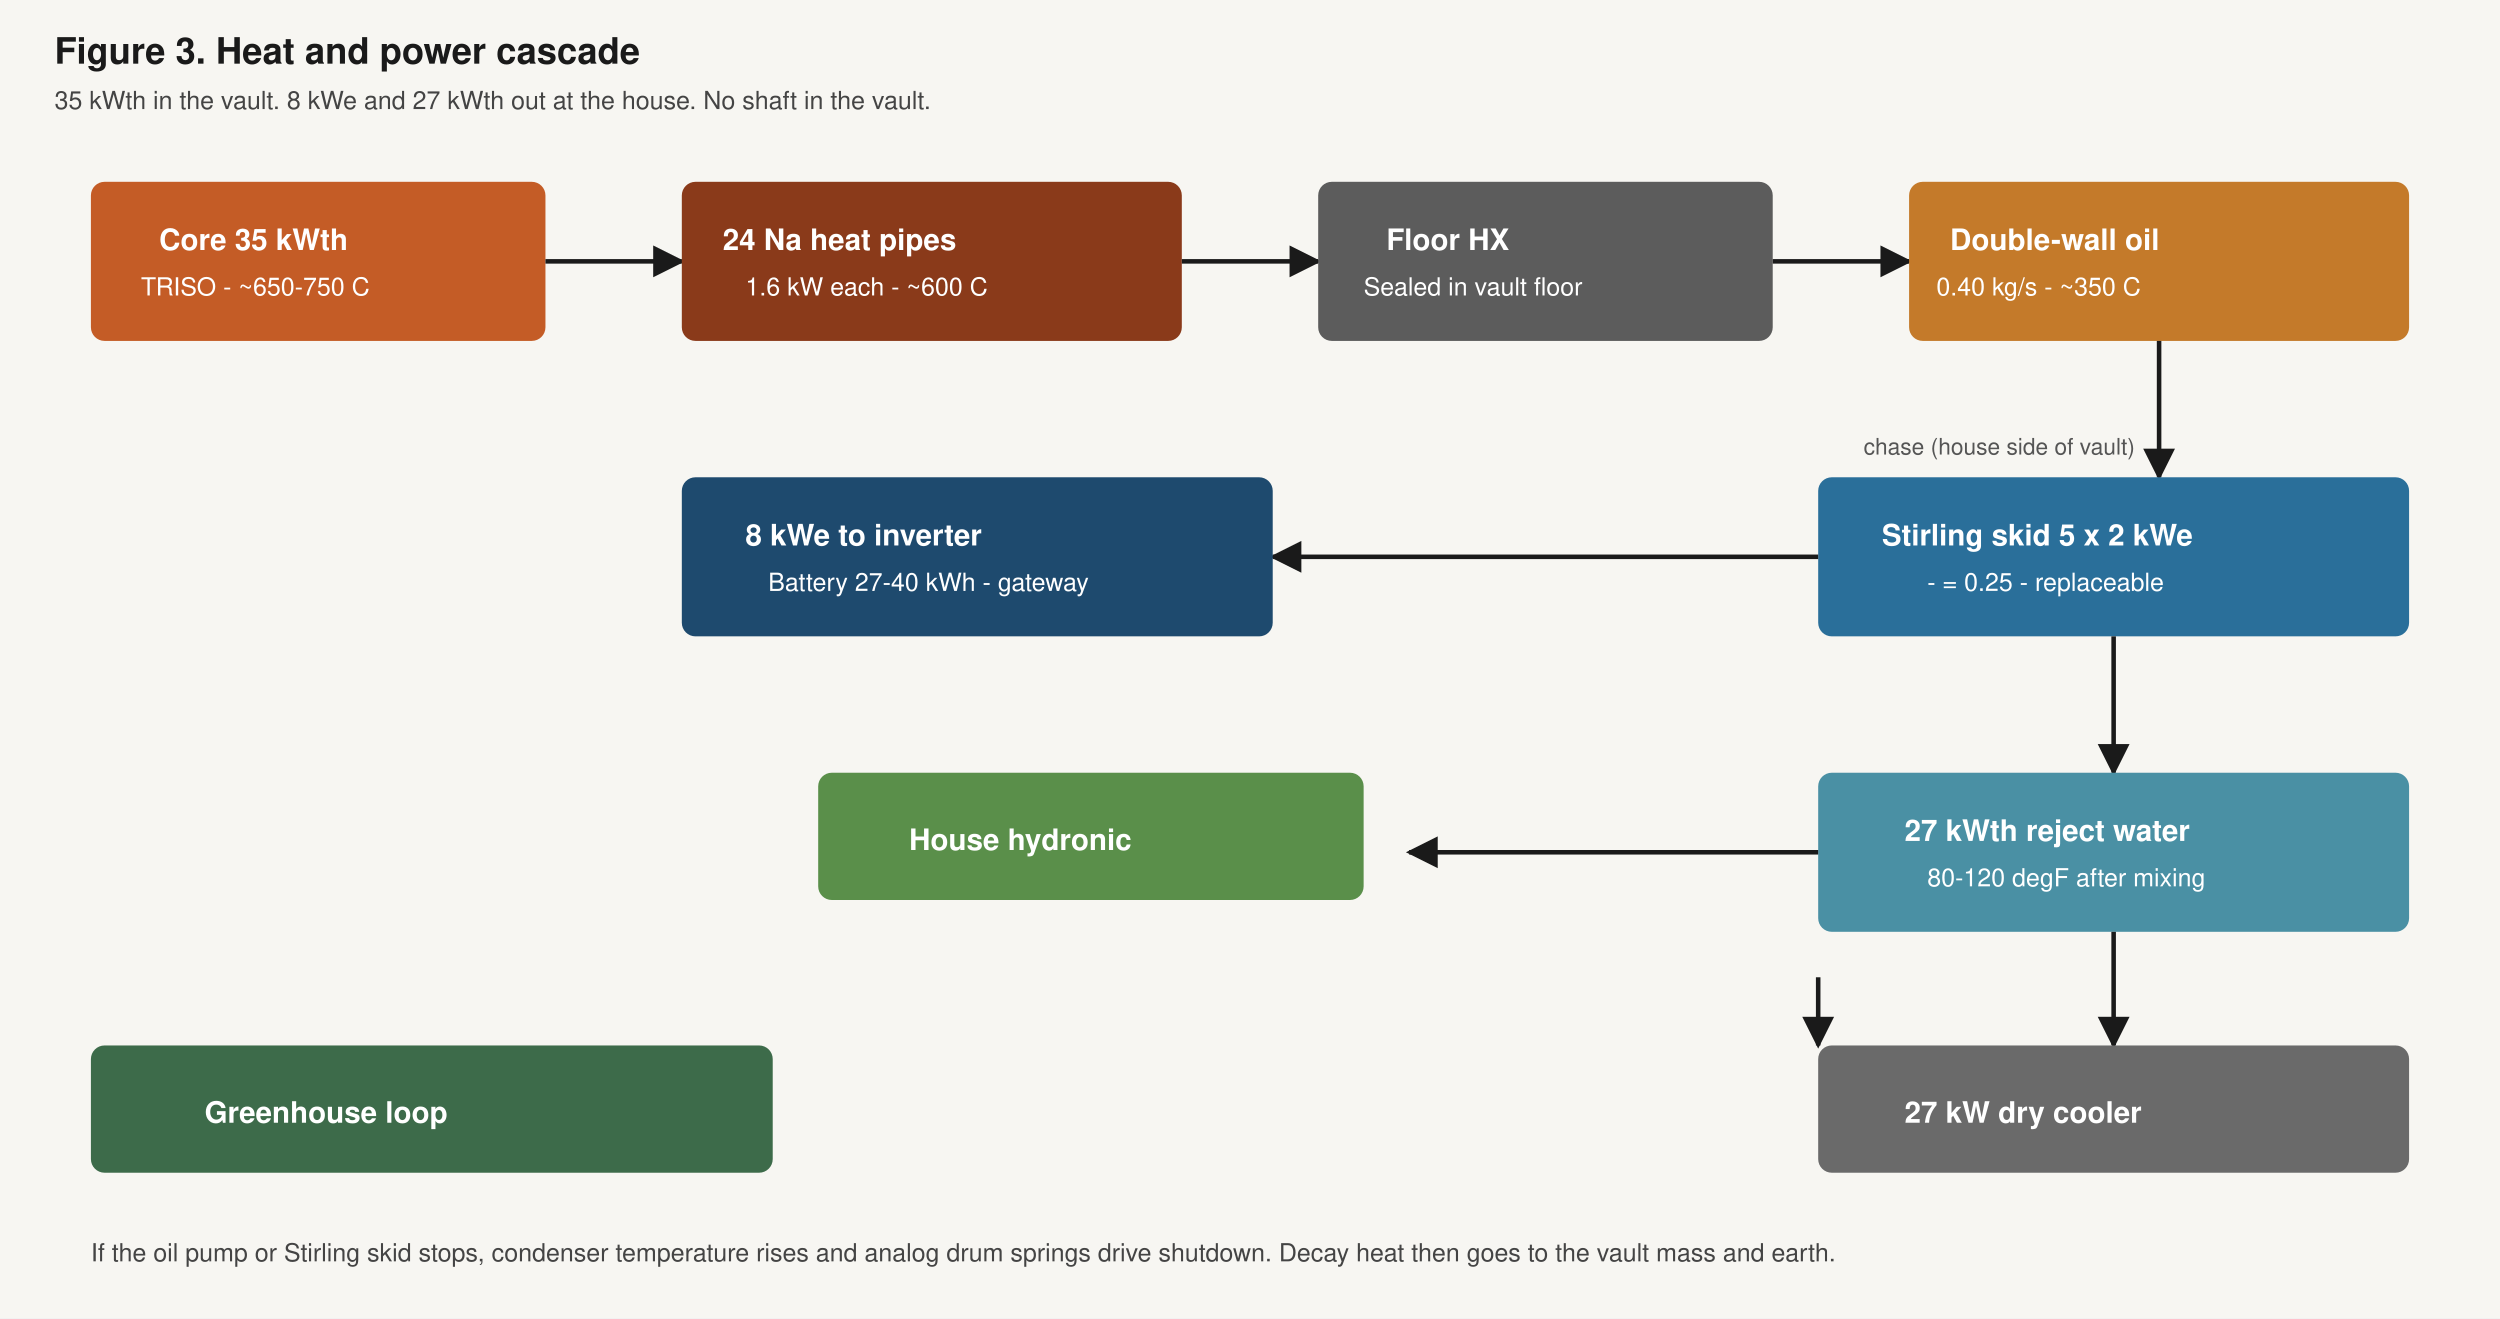
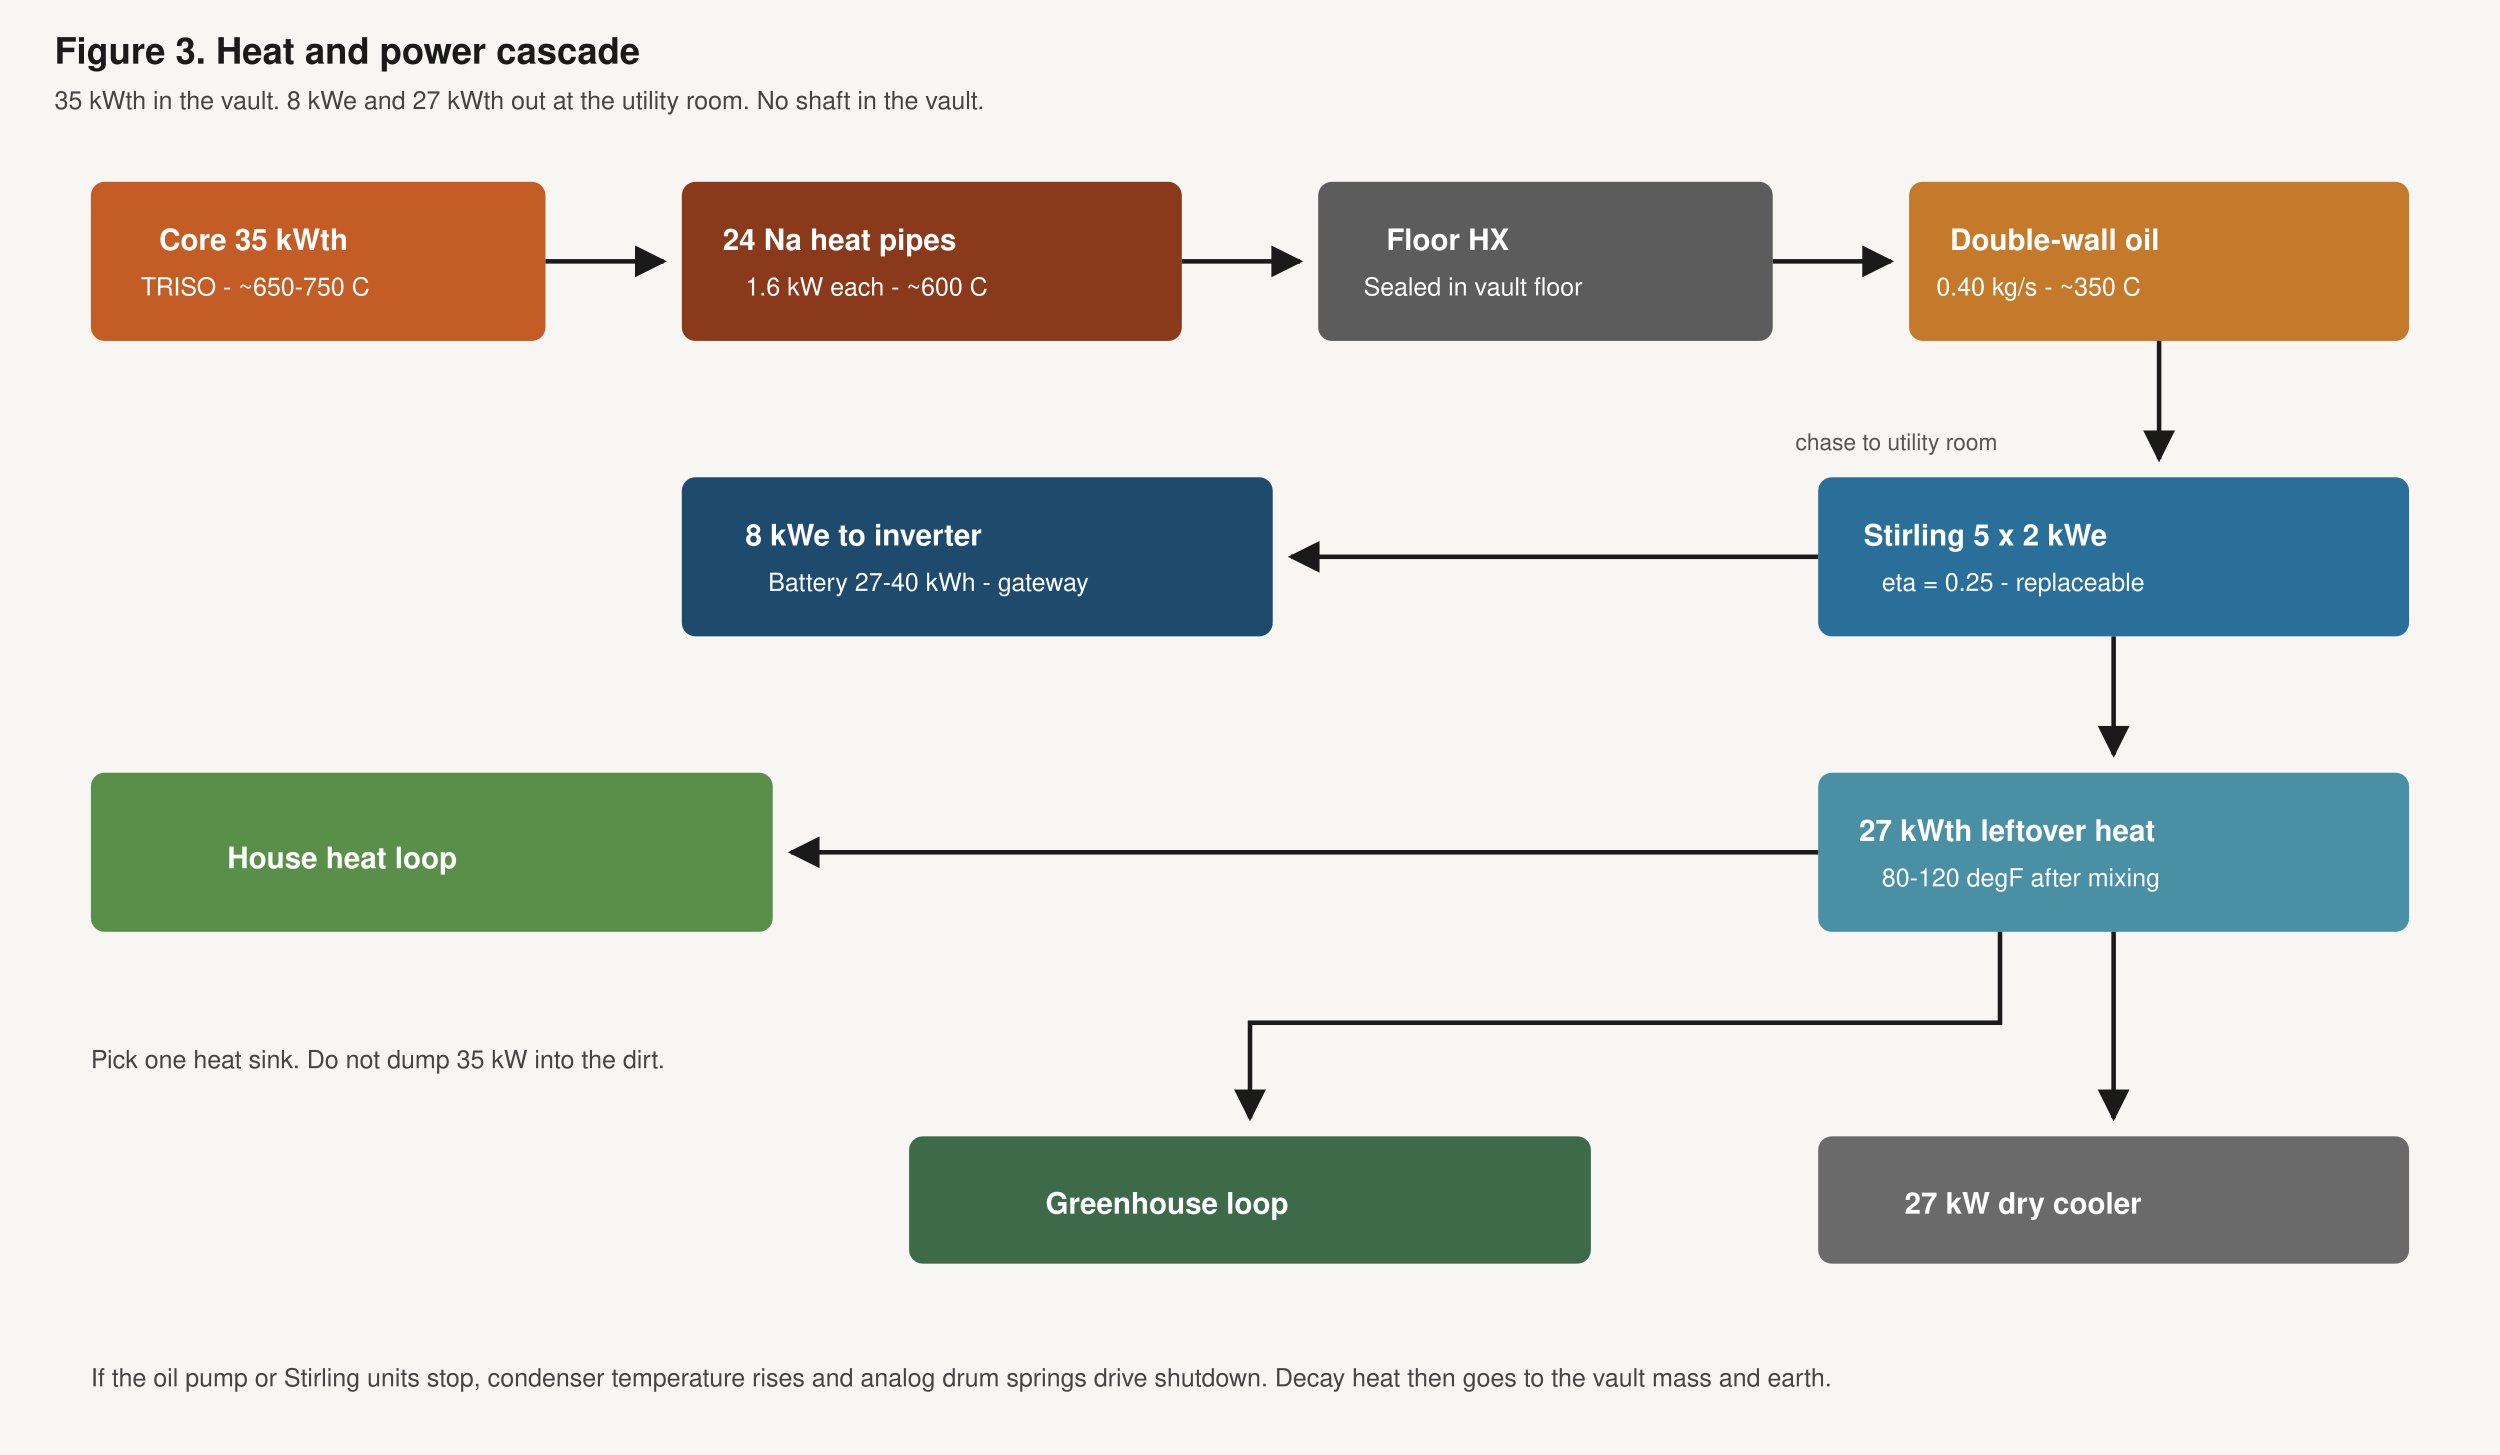
- <svg xmlns="http://www.w3.org/2000/svg" viewBox="0 0 1100 580" font-family="system-ui, Segoe UI, Helvetica, Arial, sans-serif">
-   <rect width="1100" height="580" fill="#f7f6f2" />
+ <svg xmlns="http://www.w3.org/2000/svg" viewBox="0 0 1100 640" font-family="system-ui, Segoe UI, Helvetica, Arial, sans-serif">
+   <rect width="1100" height="640" fill="#f7f6f2" />
  <text x="24" y="28" font-size="16" font-weight="700" fill="#1a1a1a">Figure 3. Heat and power cascade</text>
-   <text x="24" y="48" font-size="11" fill="#444">35 kWth in the vault. 8 kWe and 27 kWth out at the house. No shaft in the vault.</text>
+   <text x="24" y="48" font-size="11" fill="#444">35 kWth in the vault. 8 kWe and 27 kWth out at the utility room. No shaft in the vault.</text>
  <defs>
-     <marker id="arrow" viewBox="0 0 10 10" refX="9" refY="5" markerWidth="7" markerHeight="7" orient="auto-start-reverse">
+     <marker id="arrow" viewBox="0 0 10 10" refX="9" refY="5" markerWidth="7" markerHeight="7" orient="auto">
      <path d="M 0 0 L 10 5 L 0 10 z" fill="#1a1a1a" />
    </marker>
  </defs>
  <rect x="40" y="80" width="200" height="70" rx="6" fill="#c45c26" />
  <text x="70" y="110" font-size="13" fill="#fff" font-weight="700">Core 35 kWth</text>
  <text x="62" y="130" font-size="11" fill="#fff">TRISO - ~650-750 C</text>
-   <line x1="240" y1="115" x2="300" y2="115" stroke="#1a1a1a" stroke-width="2" marker-end="url(#arrow)" />
+   <line x1="240" y1="115" x2="292" y2="115" stroke="#1a1a1a" stroke-width="2" marker-end="url(#arrow)" />
  <rect x="300" y="80" width="220" height="70" rx="6" fill="#8a3a1a" />
  <text x="318" y="110" font-size="13" fill="#fff" font-weight="700">24 Na heat pipes</text>
  <text x="328" y="130" font-size="11" fill="#fff">1.6 kW each - ~600 C</text>
-   <line x1="520" y1="115" x2="580" y2="115" stroke="#1a1a1a" stroke-width="2" marker-end="url(#arrow)" />
+   <line x1="520" y1="115" x2="572" y2="115" stroke="#1a1a1a" stroke-width="2" marker-end="url(#arrow)" />
  <rect x="580" y="80" width="200" height="70" rx="6" fill="#5c5c5c" />
  <text x="610" y="110" font-size="13" fill="#fff" font-weight="700">Floor HX</text>
  <text x="600" y="130" font-size="11" fill="#fff">Sealed in vault floor</text>
-   <line x1="780" y1="115" x2="840" y2="115" stroke="#1a1a1a" stroke-width="2" marker-end="url(#arrow)" />
+   <line x1="780" y1="115" x2="832" y2="115" stroke="#1a1a1a" stroke-width="2" marker-end="url(#arrow)" />
  <rect x="840" y="80" width="220" height="70" rx="6" fill="#c47a2a" />
  <text x="858" y="110" font-size="13" fill="#fff" font-weight="700">Double-wall oil</text>
  <text x="852" y="130" font-size="11" fill="#fff">0.40 kg/s - ~350 C</text>
-   <line x1="950" y1="150" x2="950" y2="210" stroke="#1a1a1a" stroke-width="2" marker-end="url(#arrow)" />
-   <text x="820" y="200" font-size="10" fill="#555">chase (house side of vault)</text>
+   <line x1="950" y1="150" x2="950" y2="202" stroke="#1a1a1a" stroke-width="2" marker-end="url(#arrow)" />
+   <text x="790" y="198" font-size="10" fill="#555">chase to utility room</text>
  <rect x="800" y="210" width="260" height="70" rx="6" fill="#2a6f9a" />
-   <text x="828" y="240" font-size="13" fill="#fff" font-weight="700">Stirling skid 5 x 2 kWe</text>
-   <text x="848" y="260" font-size="11" fill="#fff"> - = 0.25 - replaceable</text>
-   <line x1="800" y1="245" x2="560" y2="245" stroke="#1a1a1a" stroke-width="2" marker-end="url(#arrow)" />
-   <line x1="930" y1="280" x2="930" y2="340" stroke="#1a1a1a" stroke-width="2" marker-end="url(#arrow)" />
+   <text x="820" y="240" font-size="13" fill="#fff" font-weight="700">Stirling 5 x 2 kWe</text>
+   <text x="828" y="260" font-size="11" fill="#fff">eta = 0.25 - replaceable</text>
+   <line x1="800" y1="245" x2="568" y2="245" stroke="#1a1a1a" stroke-width="2" marker-end="url(#arrow)" />
  <rect x="300" y="210" width="260" height="70" rx="6" fill="#1e4a6e" />
  <text x="328" y="240" font-size="13" fill="#fff" font-weight="700">8 kWe to inverter</text>
  <text x="338" y="260" font-size="11" fill="#fff">Battery 27-40 kWh - gateway</text>
+   <line x1="930" y1="280" x2="930" y2="332" stroke="#1a1a1a" stroke-width="2" marker-end="url(#arrow)" />
  <rect x="800" y="340" width="260" height="70" rx="6" fill="#4a90a4" />
-   <text x="838" y="370" font-size="13" fill="#fff" font-weight="700">27 kWth reject water</text>
-   <text x="848" y="390" font-size="11" fill="#fff">80-120 degF after mixing</text>
-   <line x1="800" y1="375" x2="620" y2="375" stroke="#1a1a1a" stroke-width="2" marker-end="url(#arrow)" />
-   <line x1="930" y1="410" x2="930" y2="460" stroke="#1a1a1a" stroke-width="2" marker-end="url(#arrow)" />
-   <line x1="800" y1="430" x2="800" y2="460" stroke="#1a1a1a" stroke-width="2" marker-end="url(#arrow)" />
-   <rect x="360" y="340" width="240" height="56" rx="6" fill="#5a8f4a" />
-   <text x="400" y="374" font-size="13" fill="#fff" font-weight="700">House hydronic</text>
-   <rect x="40" y="460" width="300" height="56" rx="6" fill="#3d6b4a" />
-   <text x="90" y="494" font-size="13" fill="#fff" font-weight="700">Greenhouse loop</text>
-   <rect x="800" y="460" width="260" height="56" rx="6" fill="#6a6a6a" />
-   <text x="838" y="494" font-size="13" fill="#fff" font-weight="700">27 kW dry cooler</text>
-   <text x="40" y="555" font-size="11" fill="#444">If the oil pump or Stirling skid stops, condenser temperature rises and analog drum springs drive shutdown. Decay heat then goes to the vault mass and earth.</text>
+   <text x="818" y="370" font-size="13" fill="#fff" font-weight="700">27 kWth leftover heat</text>
+   <text x="828" y="390" font-size="11" fill="#fff">80-120 degF after mixing</text>
+   <text x="40" y="470" font-size="11" fill="#444">Pick one heat sink. Do not dump 35 kW into the dirt.</text>
+   <line x1="800" y1="375" x2="348" y2="375" stroke="#1a1a1a" stroke-width="2" marker-end="url(#arrow)" />
+   <rect x="40" y="340" width="300" height="70" rx="6" fill="#5a8f4a" />
+   <text x="100" y="382" font-size="13" fill="#fff" font-weight="700">House heat loop</text>
+   <path d="M880 410 L880 450 L550 450 L550 492" fill="none" stroke="#1a1a1a" stroke-width="2" marker-end="url(#arrow)" />
+   <rect x="400" y="500" width="300" height="56" rx="6" fill="#3d6b4a" />
+   <text x="460" y="534" font-size="13" fill="#fff" font-weight="700">Greenhouse loop</text>
+   <line x1="930" y1="410" x2="930" y2="492" stroke="#1a1a1a" stroke-width="2" marker-end="url(#arrow)" />
+   <rect x="800" y="500" width="260" height="56" rx="6" fill="#6a6a6a" />
+   <text x="838" y="534" font-size="13" fill="#fff" font-weight="700">27 kW dry cooler</text>
+   <text x="40" y="610" font-size="11" fill="#444">If the oil pump or Stirling units stop, condenser temperature rises and analog drum springs drive shutdown. Decay heat then goes to the vault mass and earth.</text>
</svg>
